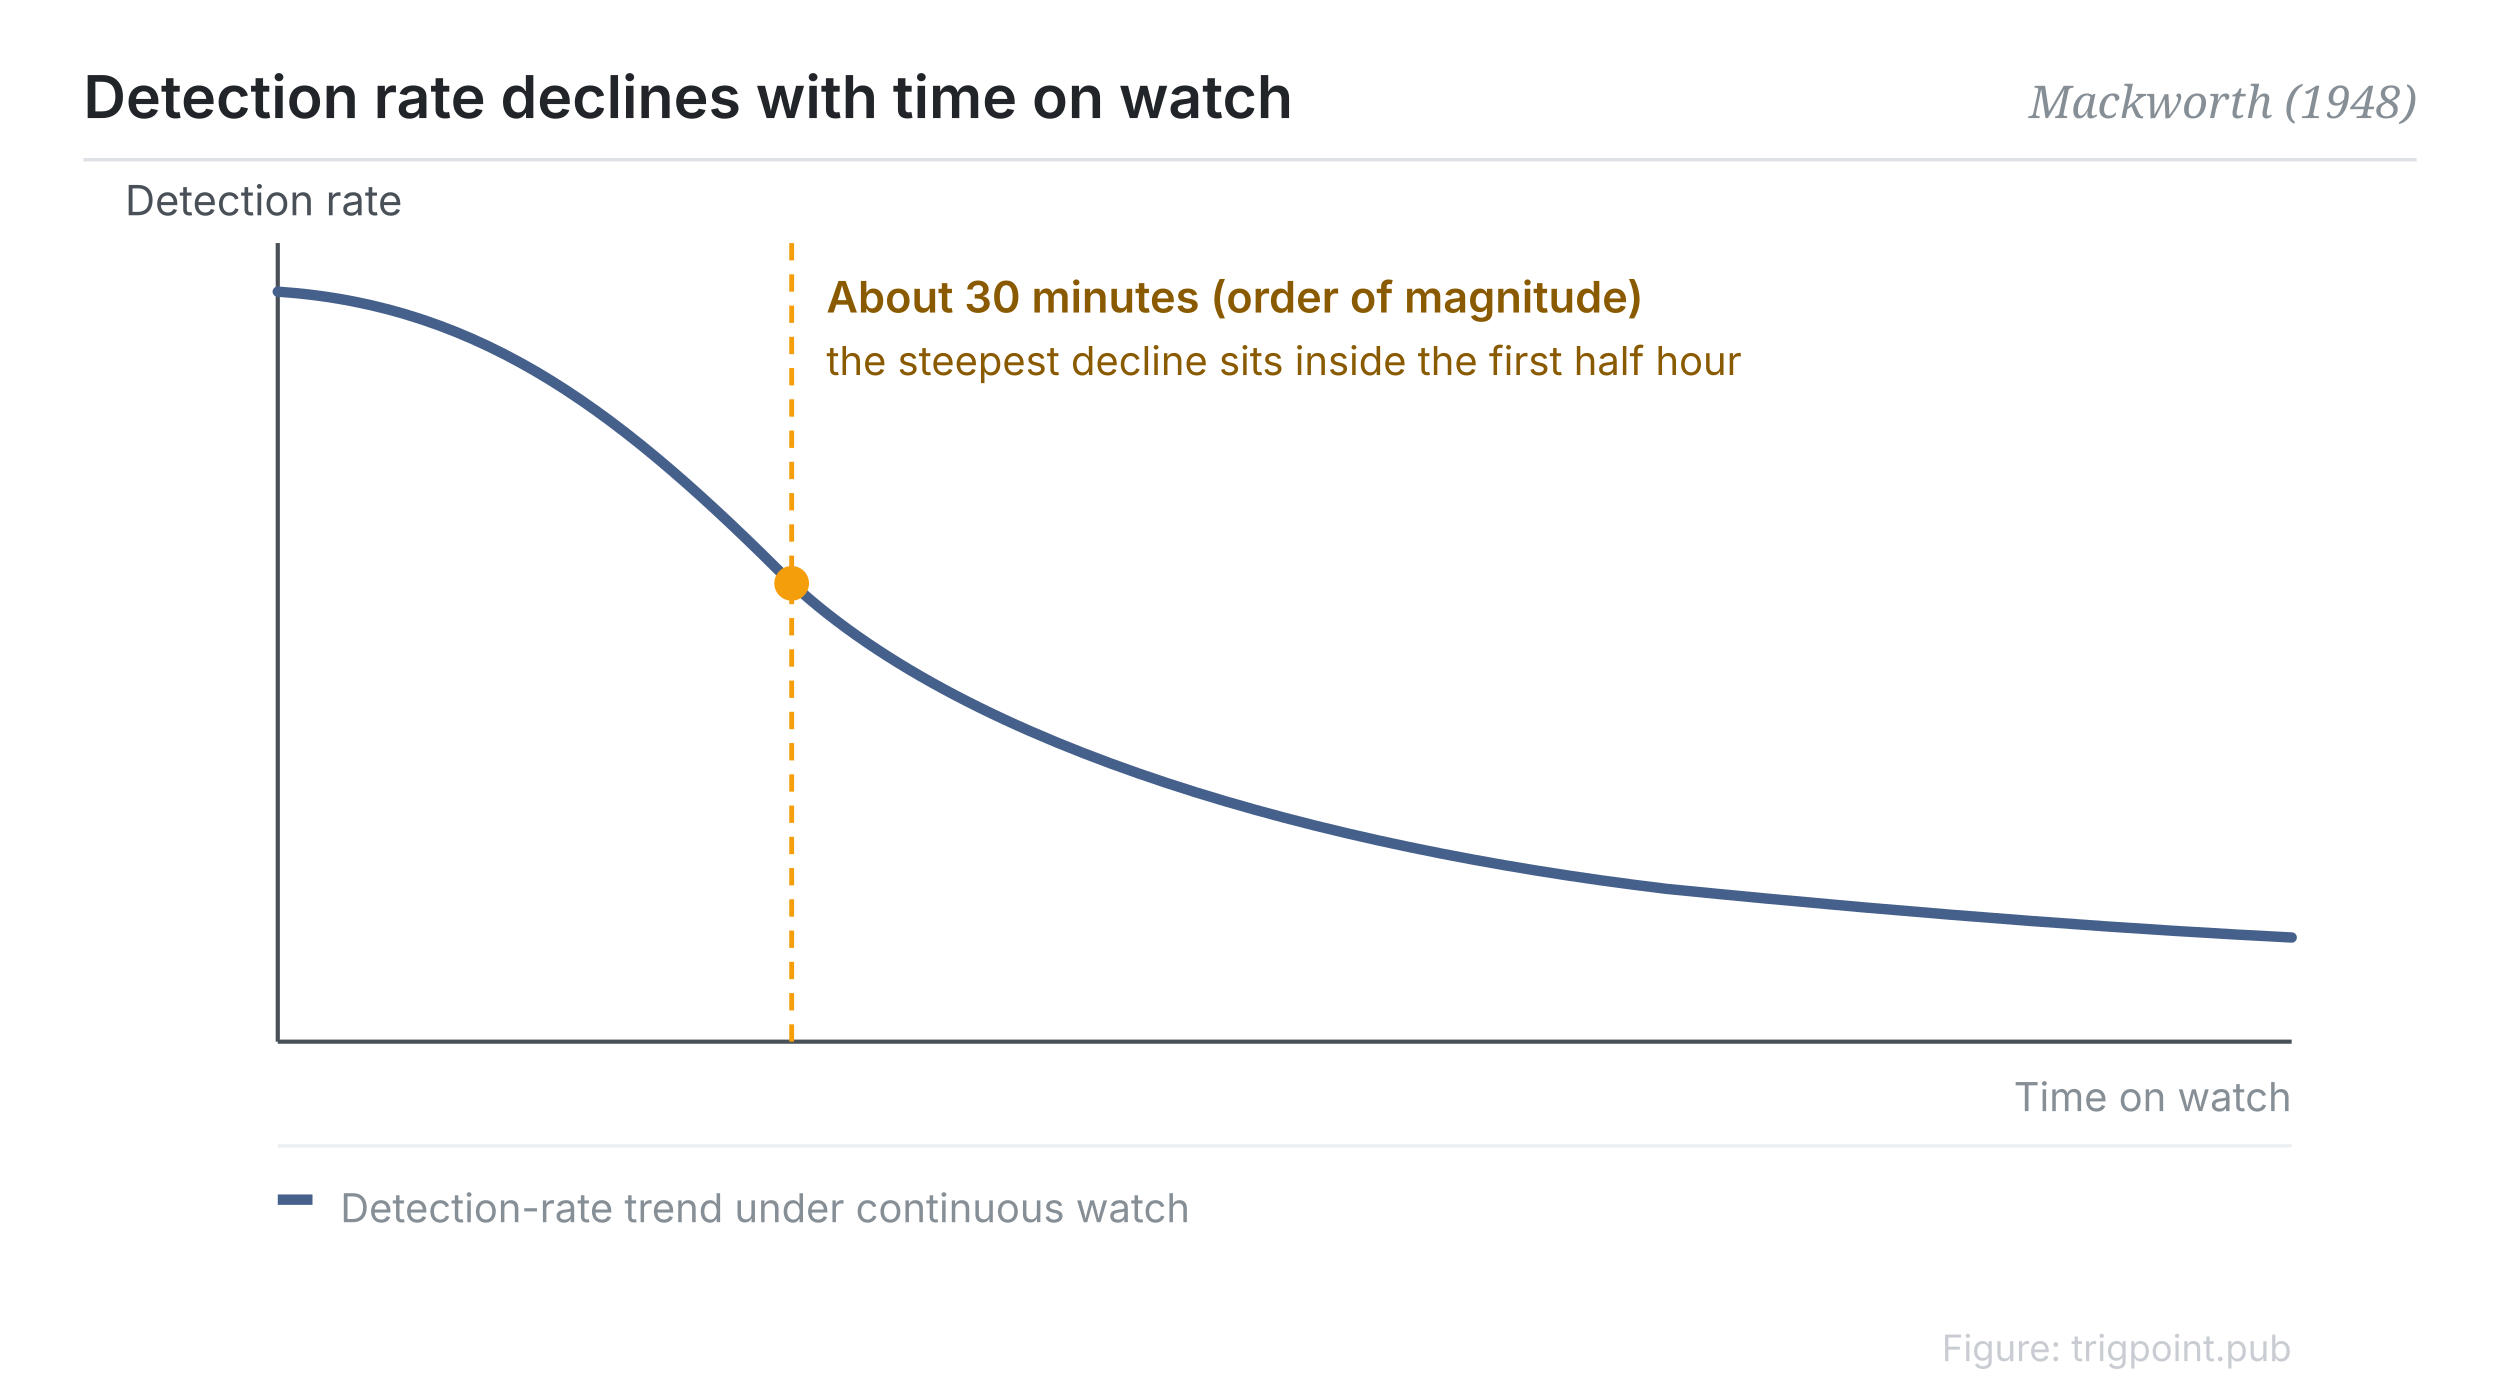
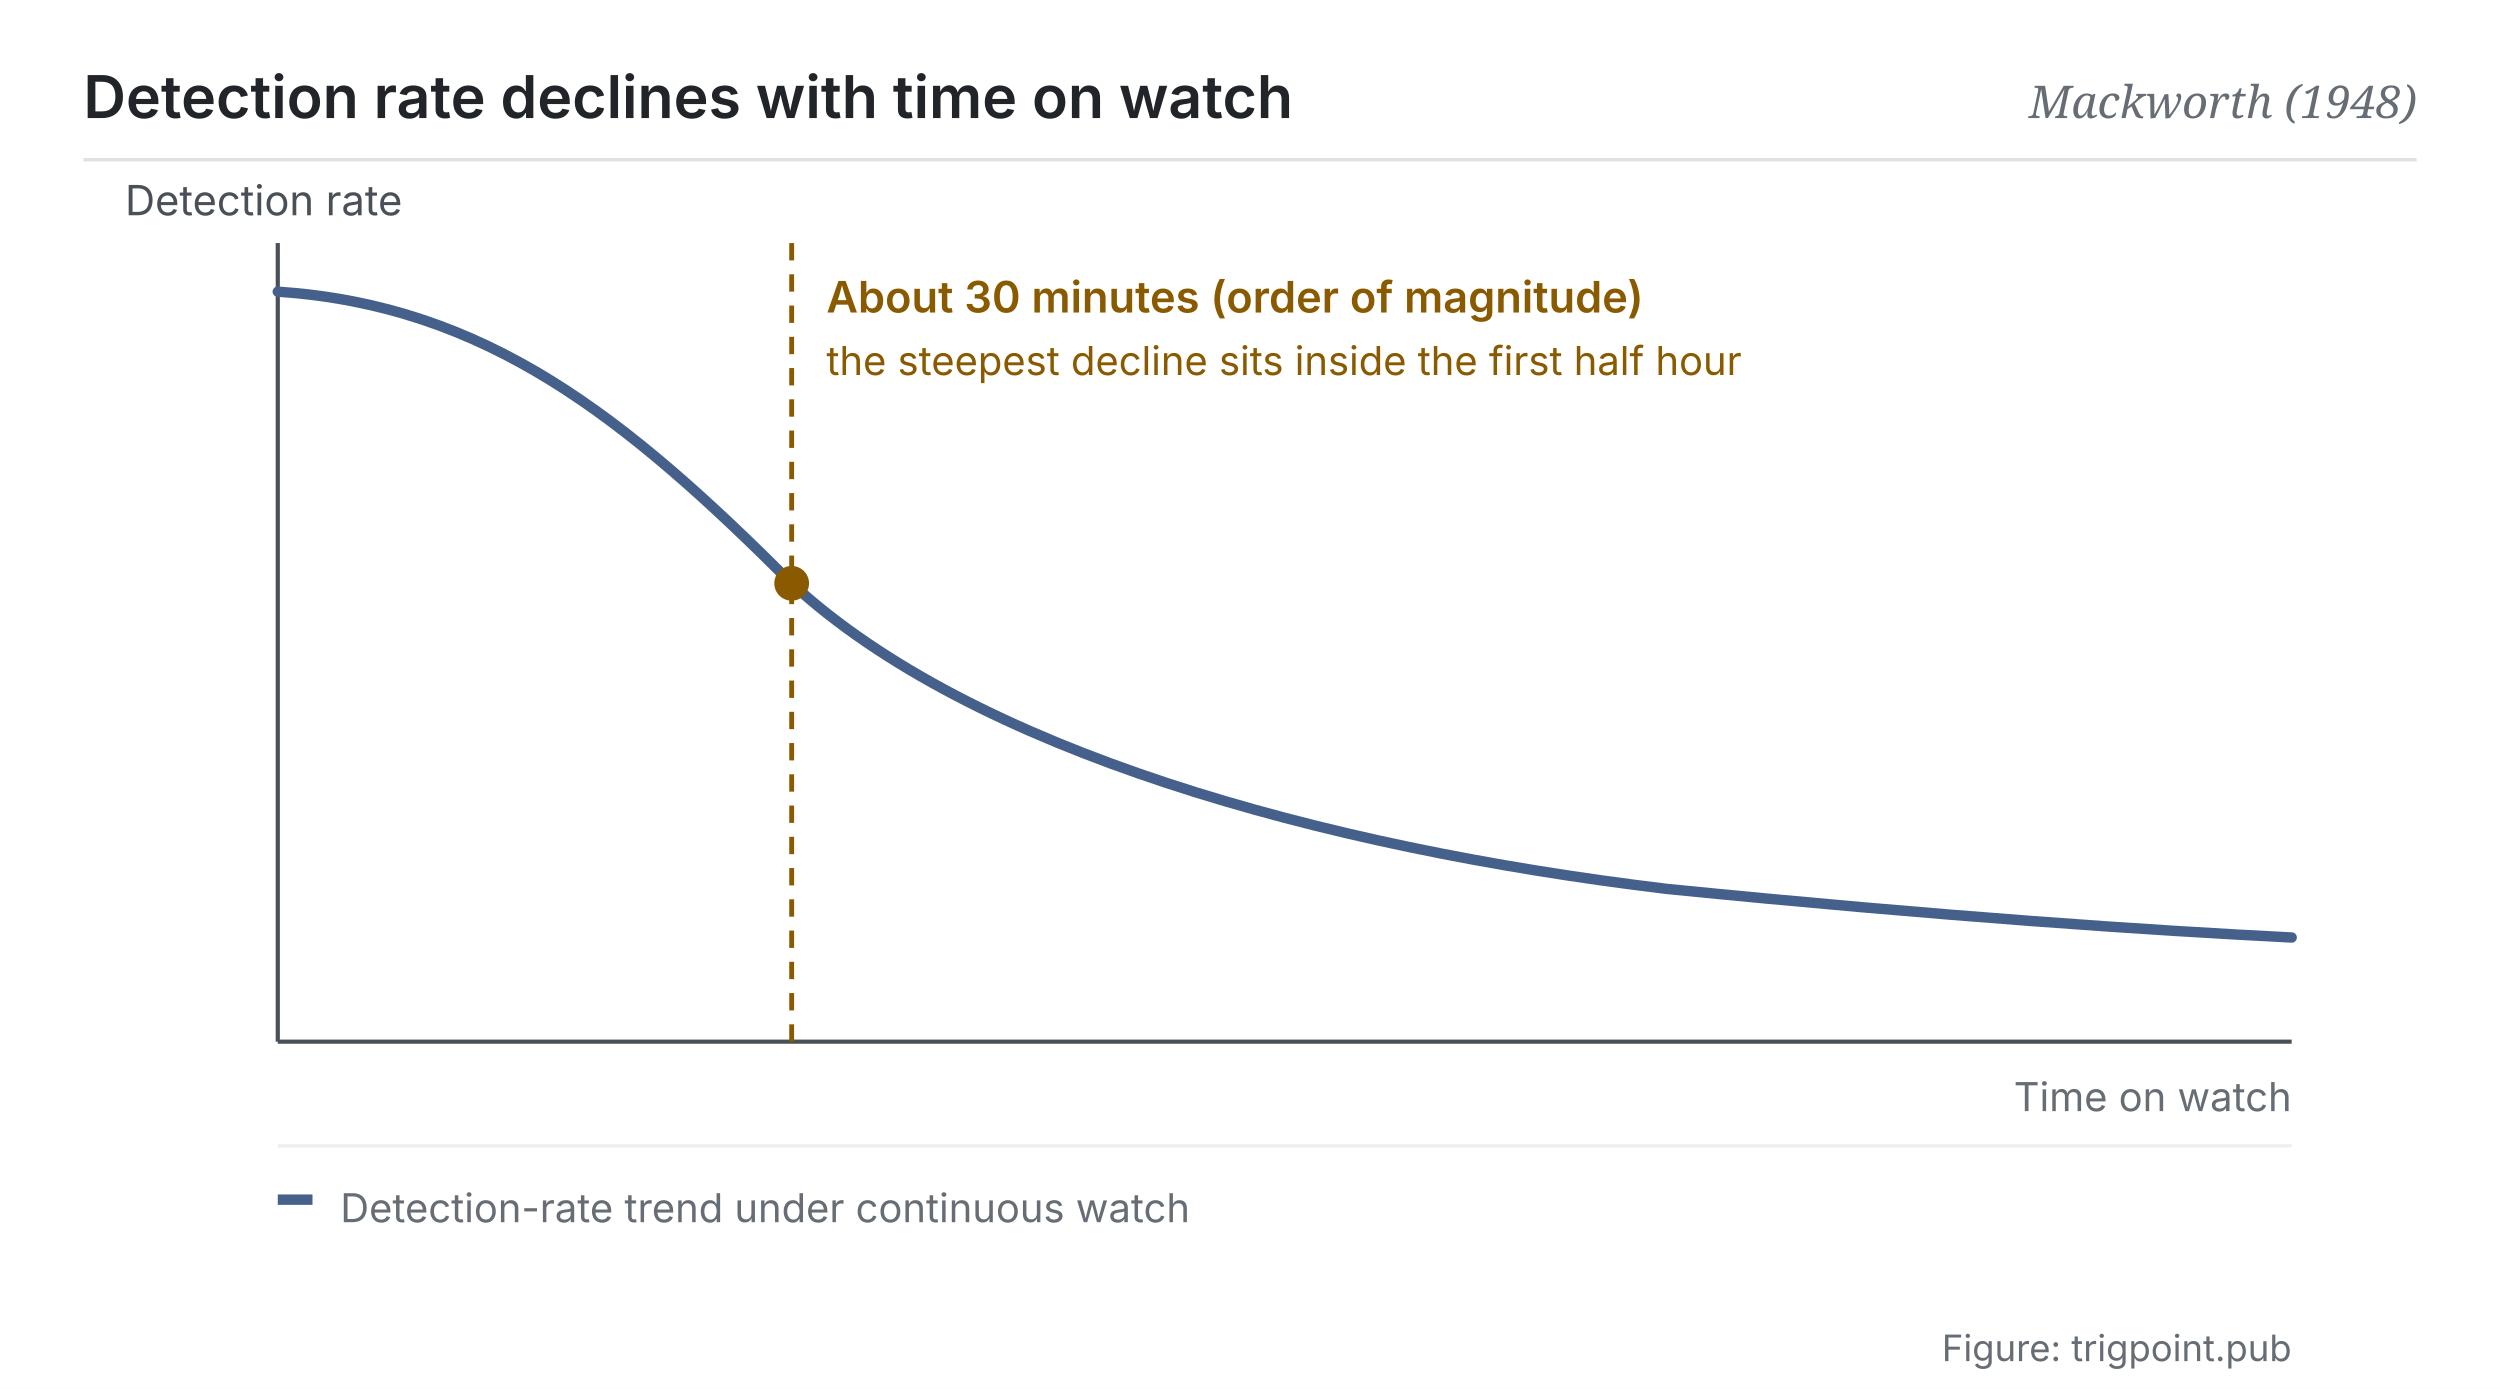
<svg xmlns="http://www.w3.org/2000/svg" viewBox="0 0 720 400" role="img" aria-label="Detection rate declining with time on watch, with the decline clearest within about thirty minutes (order of magnitude)">
  <rect x="0" y="0" width="720" height="400" fill="#ffffff" />
  <text x="24" y="34" font-family="Inter,'Noto Sans TC',sans-serif" font-size="17" font-weight="600" fill="#212529">Detection rate declines with time on watch</text>
-   <text x="696" y="34" text-anchor="end" font-family="Georgia,'Noto Serif TC',serif" font-size="13" font-style="italic" fill="#868e96">Mackworth (1948)</text>
+   <text x="696" y="34" text-anchor="end" font-family="Georgia,'Noto Serif TC',serif" font-size="13" font-style="italic" fill="#666d75">Mackworth (1948)</text>
  <line x1="24" y1="46" x2="696" y2="46" stroke="#dee2e6" stroke-width="1" />
  <g font-family="Inter,'Noto Sans TC',sans-serif">
    <line x1="80" y1="70" x2="80" y2="300" stroke="#495057" stroke-width="1.2" />
    <line x1="80" y1="300" x2="660" y2="300" stroke="#495057" stroke-width="1.2" />
    <text x="36" y="62" font-size="12" fill="#495057">Detection rate</text>
-     <text x="660" y="320" text-anchor="end" font-size="11.5" fill="#868e96">Time on watch</text>
-     <line x1="228" y1="70" x2="228" y2="300" stroke="#f59e0b" stroke-width="1.4" stroke-dasharray="5 4" />
+     <text x="660" y="320" text-anchor="end" font-size="11.5" fill="#666d75">Time on watch</text>
+     <line x1="228" y1="70" x2="228" y2="300" stroke="#8a5a00" stroke-width="1.4" stroke-dasharray="5 4" />
    <text x="238" y="90" font-size="12.5" font-weight="600" fill="#8a5a00">About 30 minutes (order of magnitude)</text>
    <text x="238" y="108" font-size="11.5" fill="#8a5a00">the steepest decline sits inside the first half hour</text>
    <path d="M 80 84 C 140 88, 180 120, 228 168 C 280 216, 380 244, 480 256 C 560 264, 620 268, 660 270" fill="none" stroke="#46608c" stroke-width="3" stroke-linecap="round" />
-     <circle cx="228" cy="168" r="5" fill="#f59e0b" />
+     <circle cx="228" cy="168" r="5" fill="#8a5a00" />
    <line x1="80" y1="330" x2="660" y2="330" stroke="#eceff1" stroke-width="1" />
    <rect x="80" y="344" width="10" height="3" fill="#46608c" />
-     <text x="98" y="352" font-size="11.5" fill="#868e96">Detection-rate trend under continuous watch</text>
-     <text x="660" y="392" text-anchor="end" font-size="10.5" fill="#c9ccd2">Figure: trigpoint.pub</text>
+     <text x="98" y="352" font-size="11.5" fill="#666d75">Detection-rate trend under continuous watch</text>
+     <text x="660" y="392" text-anchor="end" font-size="10.5" fill="#666d75">Figure: trigpoint.pub</text>
  </g>
</svg>
